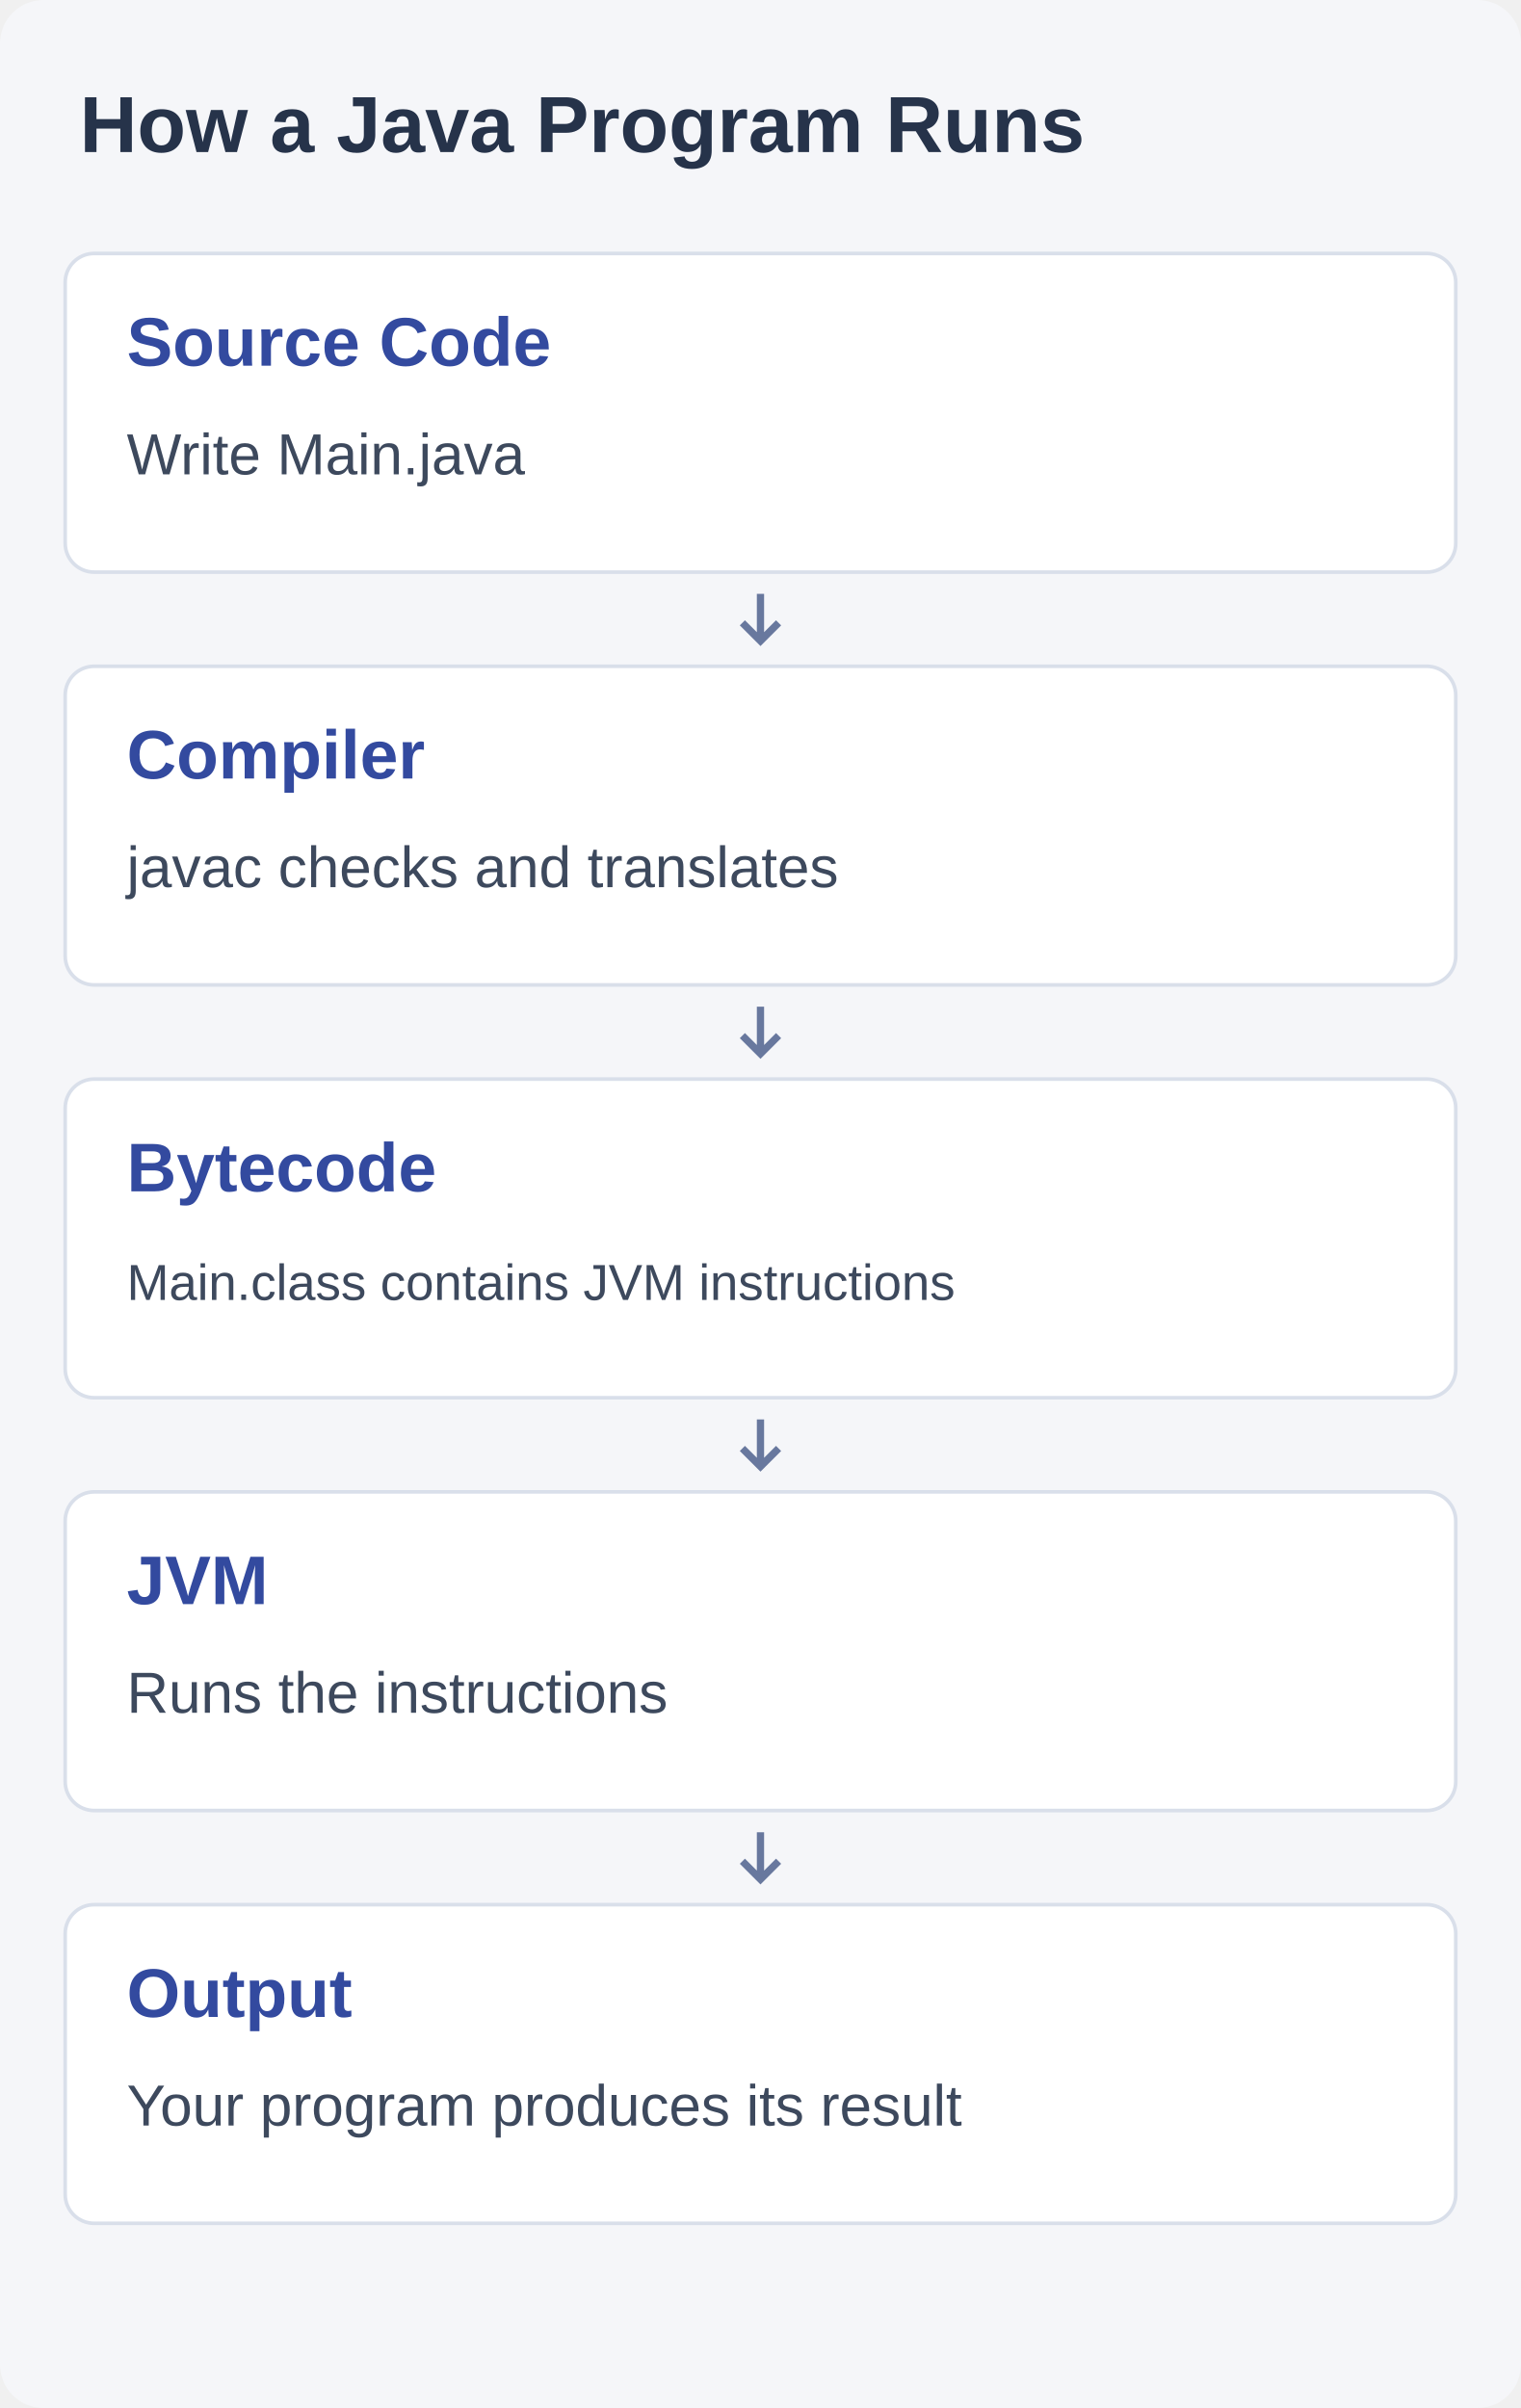
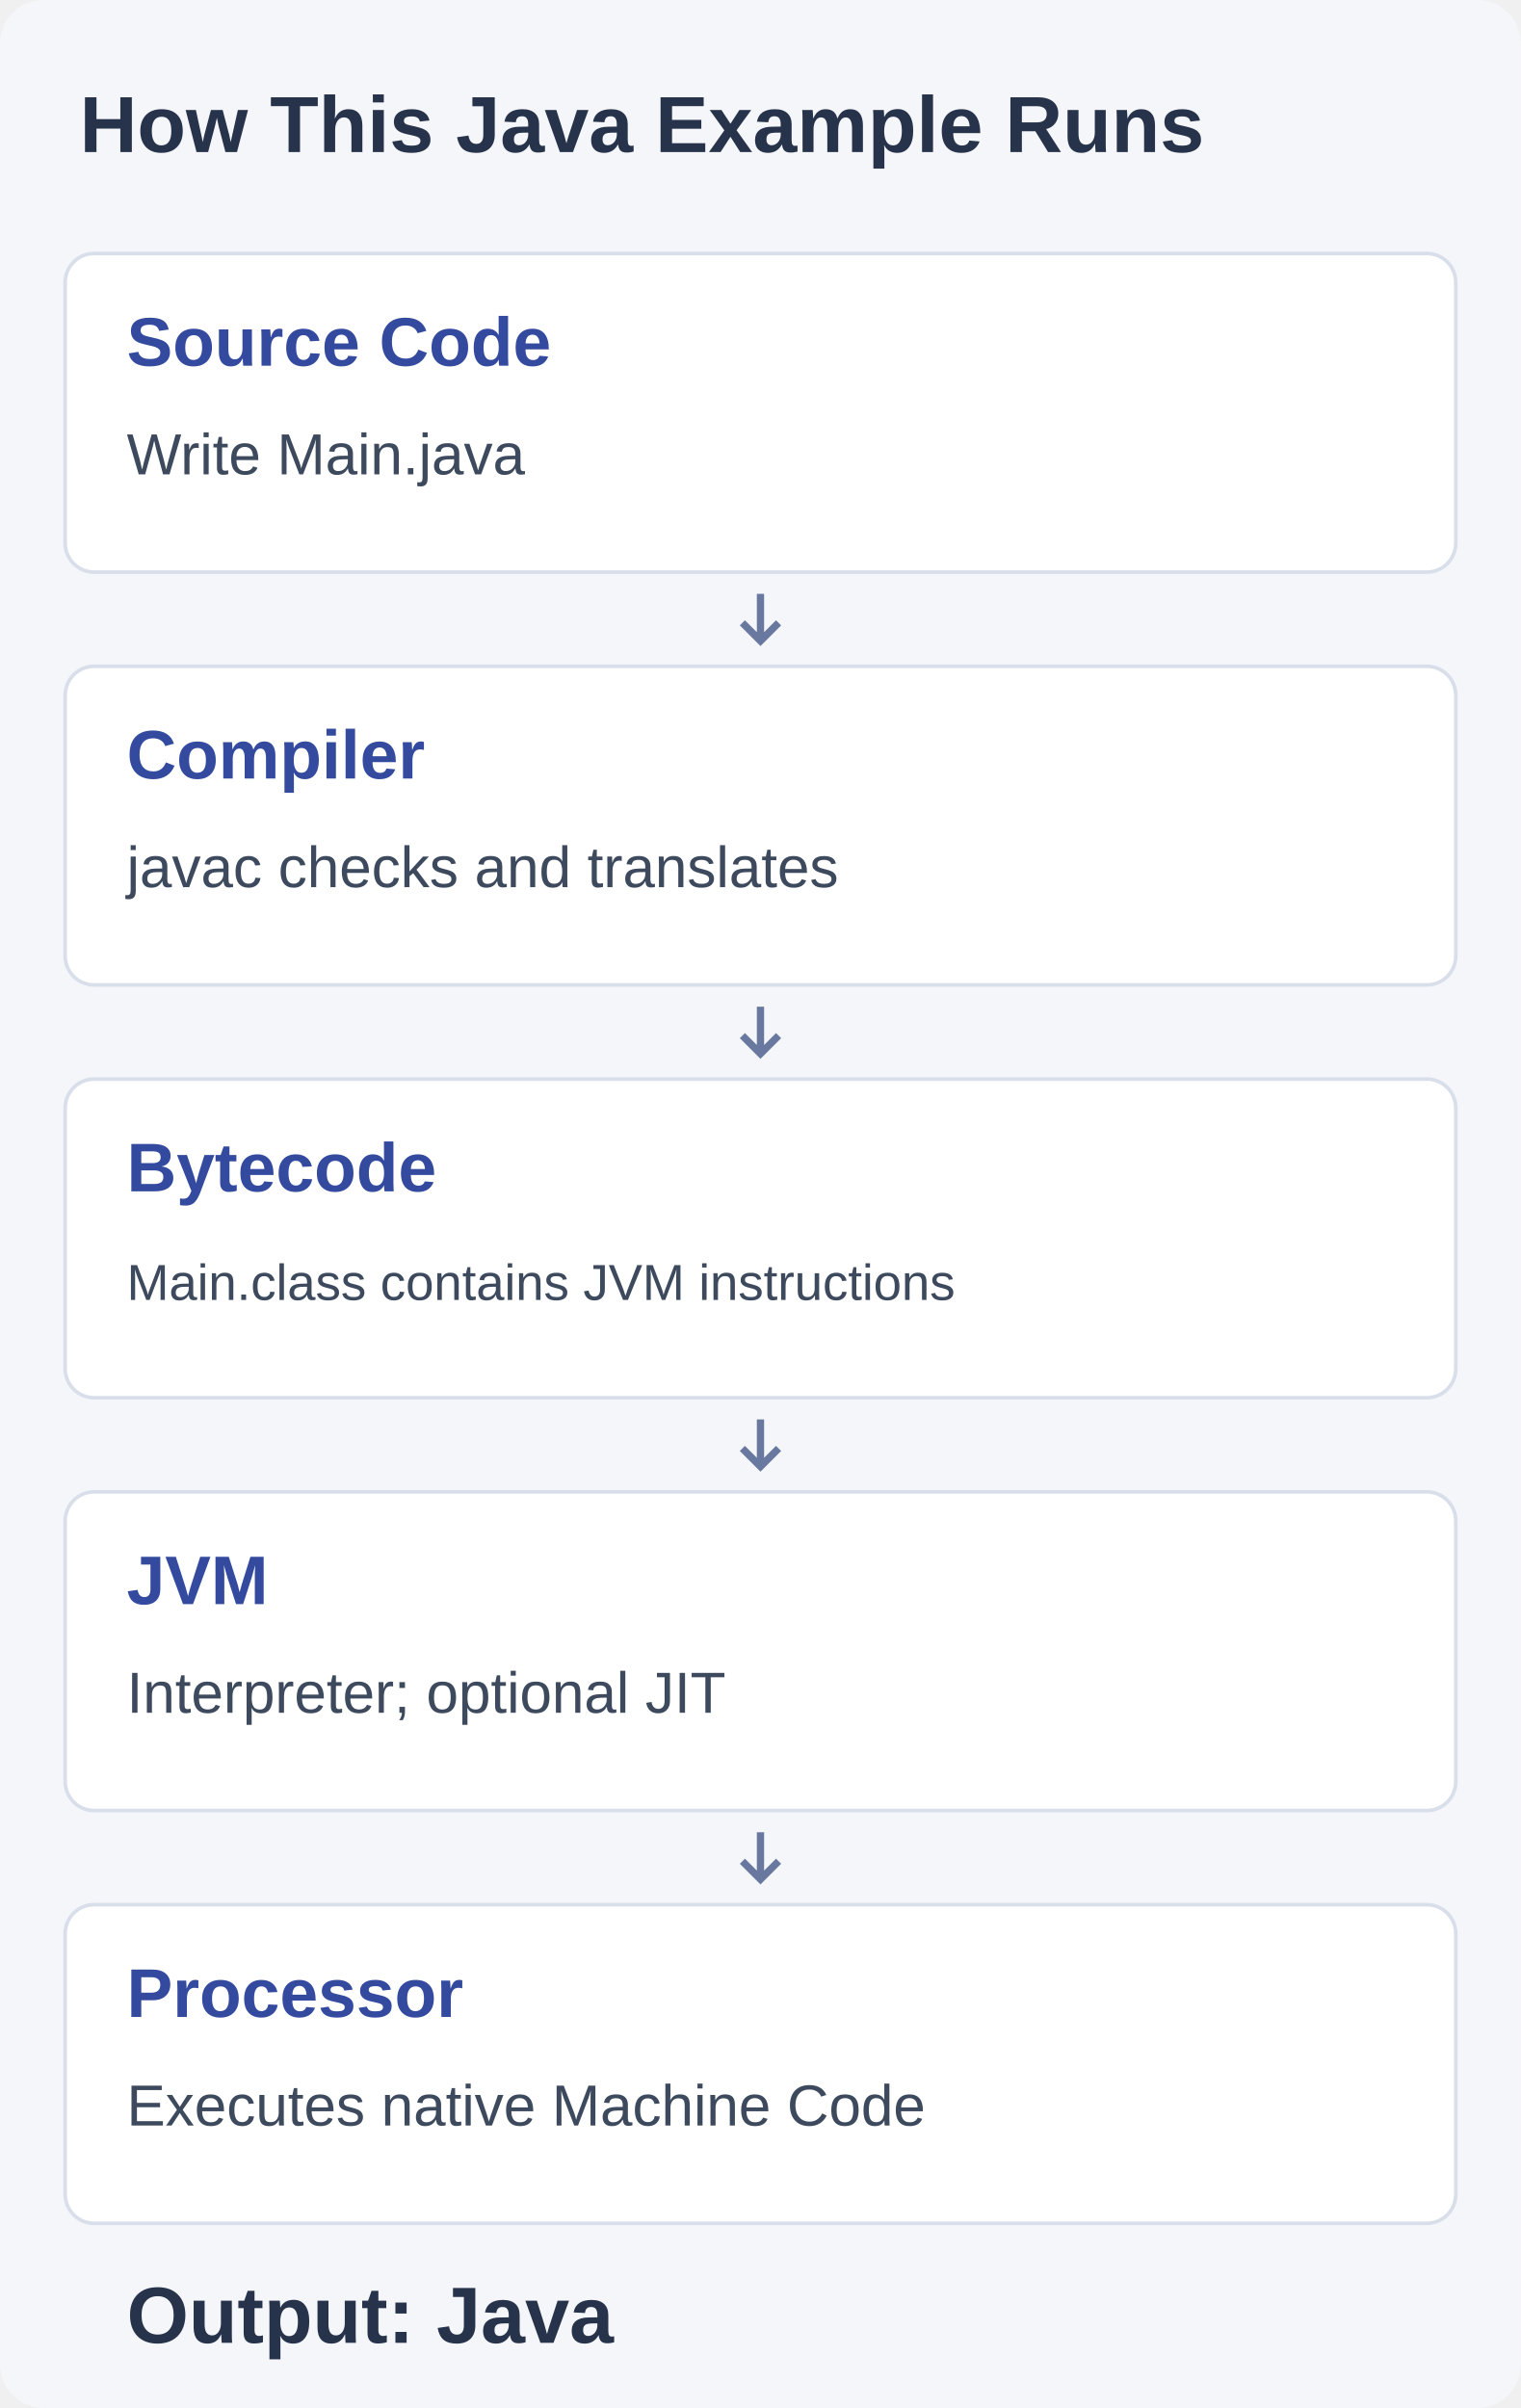
<svg xmlns="http://www.w3.org/2000/svg" viewBox="0 0 420 665" role="img" aria-labelledby="title">
  <rect width="420" height="665" rx="12" fill="#f5f6f9" />
-   <text x="22" y="42" font-family="Arial,sans-serif" font-size="22" font-weight="700" fill="#26334a">How a Java Program Runs</text>
+   <text x="22" y="42" font-family="Arial,sans-serif" font-size="22" font-weight="700" fill="#26334a">How This Java Example Runs</text>
  <rect x="18" y="70" width="384" height="88" rx="8" fill="white" stroke="#d9dfea" />
  <text x="35" y="101" font-family="Arial,sans-serif" font-size="19" font-weight="700" fill="#334a9f">Source Code</text>
  <text x="35" y="131" font-family="Arial,sans-serif" font-size="16" fill="#3d495d">Write Main.java</text>
  <path d="M210 164v13m-5-5 5 5 5-5" fill="none" stroke="#68789e" stroke-width="2" />
  <rect x="18" y="184" width="384" height="88" rx="8" fill="white" stroke="#d9dfea" />
  <text x="35" y="215" font-family="Arial,sans-serif" font-size="19" font-weight="700" fill="#334a9f">Compiler</text>
  <text x="35" y="245" font-family="Arial,sans-serif" font-size="16" fill="#3d495d">javac checks and translates</text>
  <path d="M210 278v13m-5-5 5 5 5-5" fill="none" stroke="#68789e" stroke-width="2" />
  <rect x="18" y="298" width="384" height="88" rx="8" fill="white" stroke="#d9dfea" />
  <text x="35" y="329" font-family="Arial,sans-serif" font-size="19" font-weight="700" fill="#334a9f">Bytecode</text>
  <text x="35" y="359" font-family="Arial,sans-serif" font-size="14" fill="#3d495d">Main.class contains JVM instructions</text>
  <path d="M210 392v13m-5-5 5 5 5-5" fill="none" stroke="#68789e" stroke-width="2" />
  <rect x="18" y="412" width="384" height="88" rx="8" fill="white" stroke="#d9dfea" />
  <text x="35" y="443" font-family="Arial,sans-serif" font-size="19" font-weight="700" fill="#334a9f">JVM</text>
-   <text x="35" y="473" font-family="Arial,sans-serif" font-size="16" fill="#3d495d">Runs the instructions</text>
+   <text x="35" y="473" font-family="Arial,sans-serif" font-size="16" fill="#3d495d">Interpreter; optional JIT</text>
  <path d="M210 506v13m-5-5 5 5 5-5" fill="none" stroke="#68789e" stroke-width="2" />
  <rect x="18" y="526" width="384" height="88" rx="8" fill="white" stroke="#d9dfea" />
-   <text x="35" y="557" font-family="Arial,sans-serif" font-size="19" font-weight="700" fill="#334a9f">Output</text>
-   <text x="35" y="587" font-family="Arial,sans-serif" font-size="16" fill="#3d495d">Your program produces its result</text>
+   <text x="35" y="557" font-family="Arial,sans-serif" font-size="19" font-weight="700" fill="#334a9f">Processor</text>
+   <text x="35" y="587" font-family="Arial,sans-serif" font-size="16" fill="#3d495d">Executes native Machine Code</text>
+   <text x="35" y="647" font-family="Arial,sans-serif" font-size="22" font-weight="700" fill="#26334a">Output: Java</text>
</svg>
